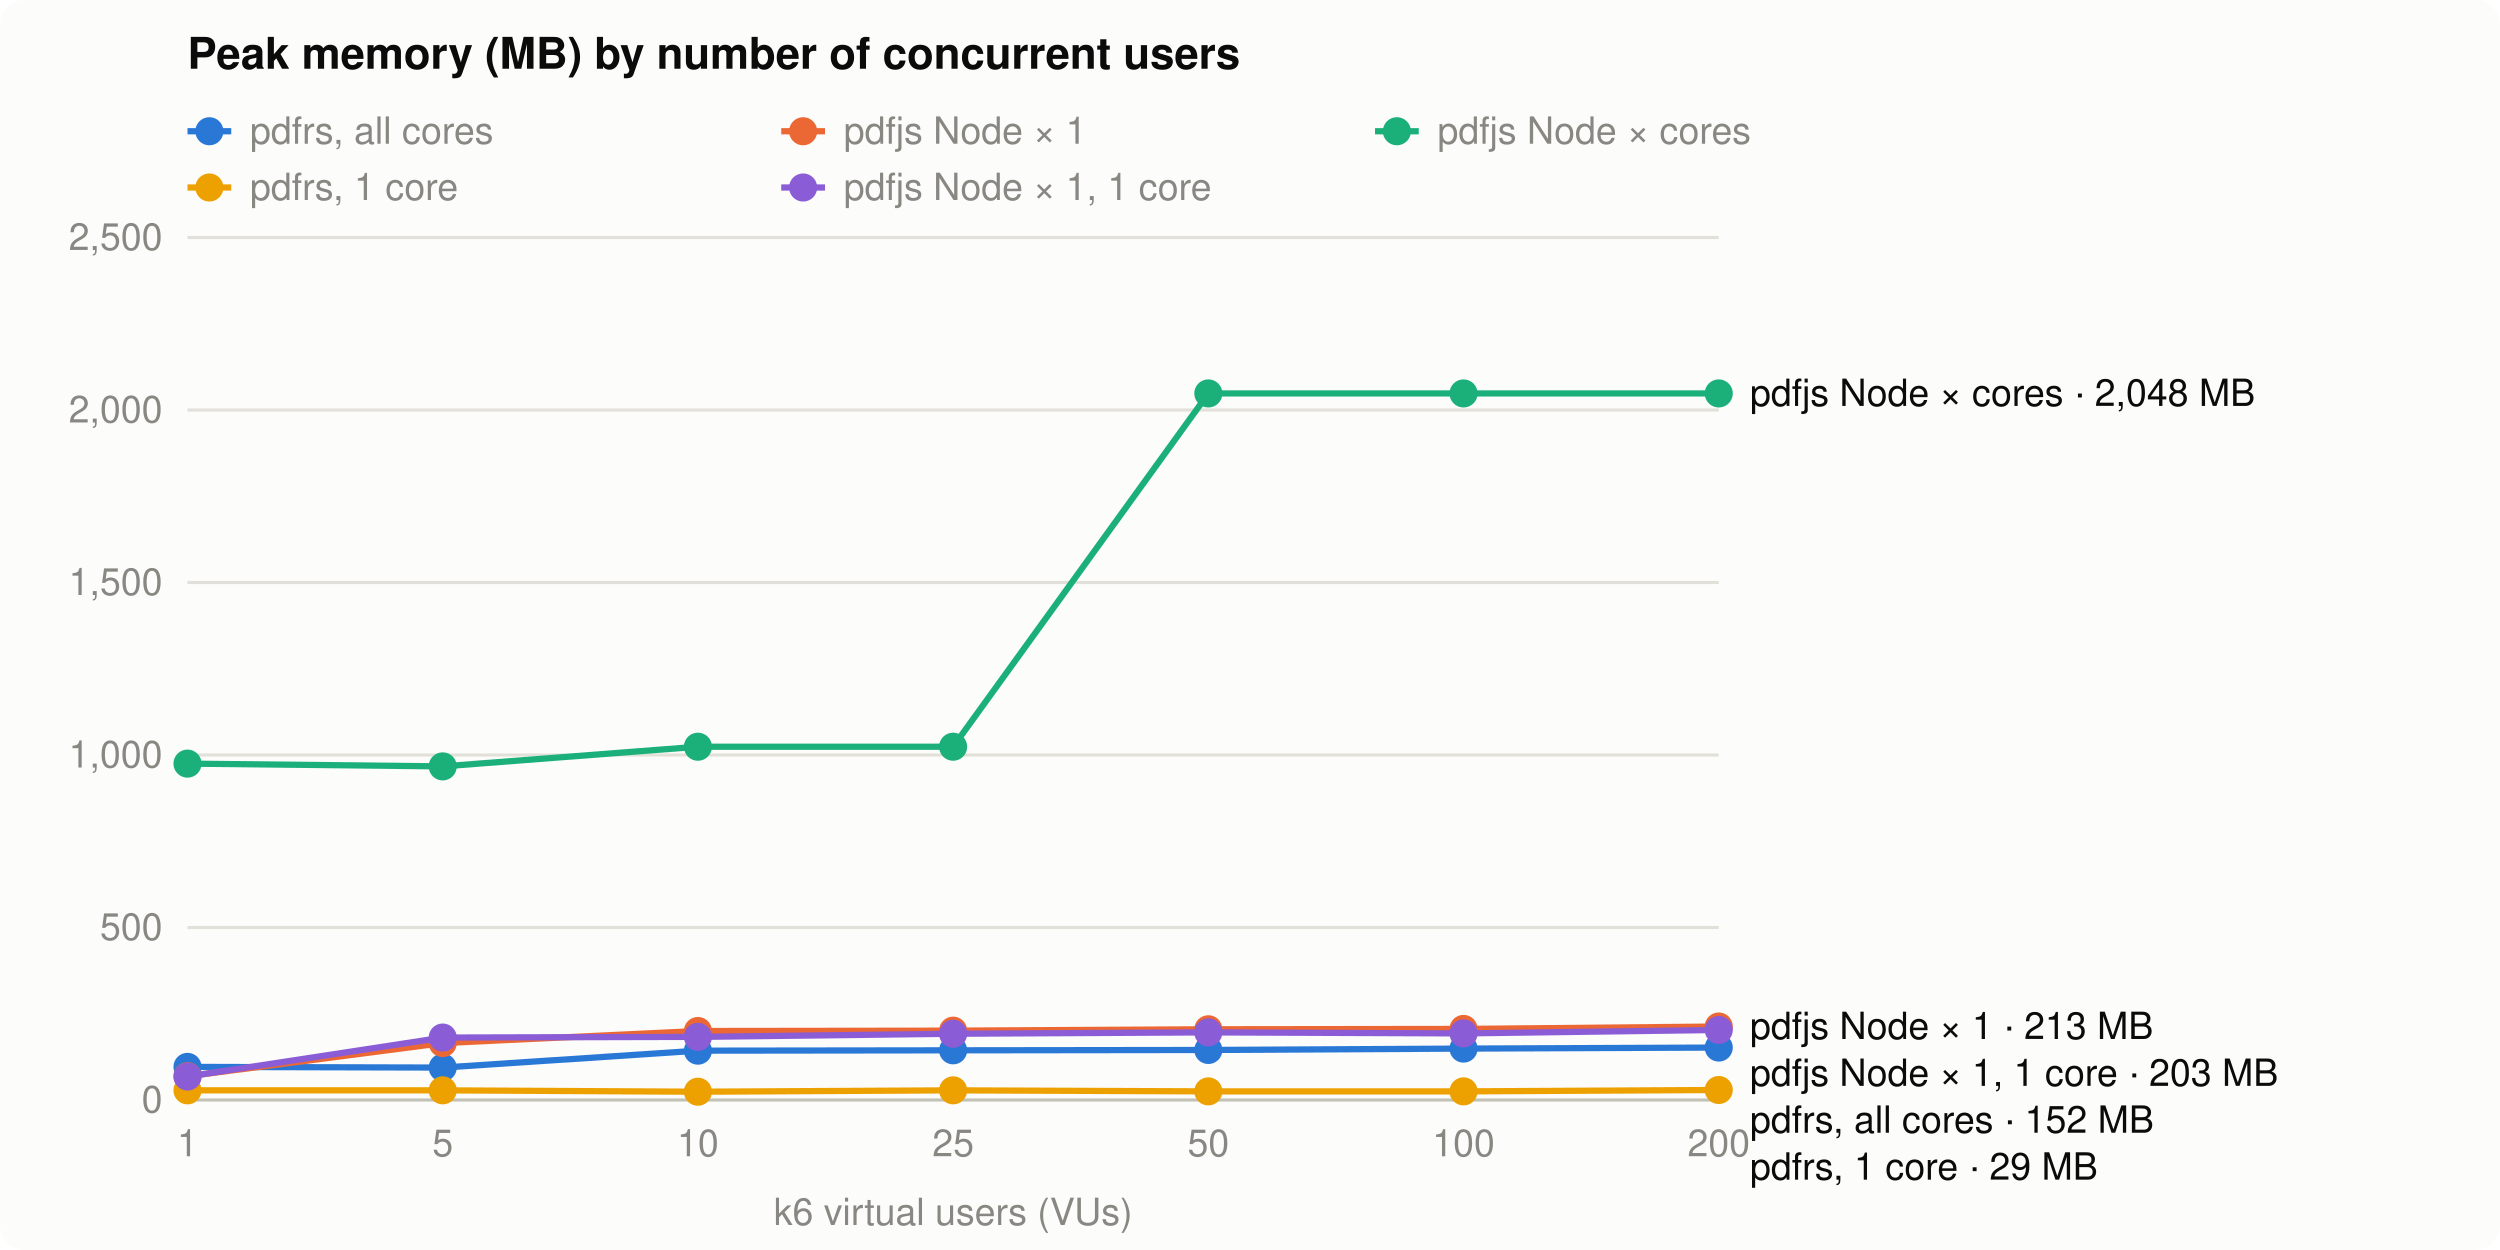
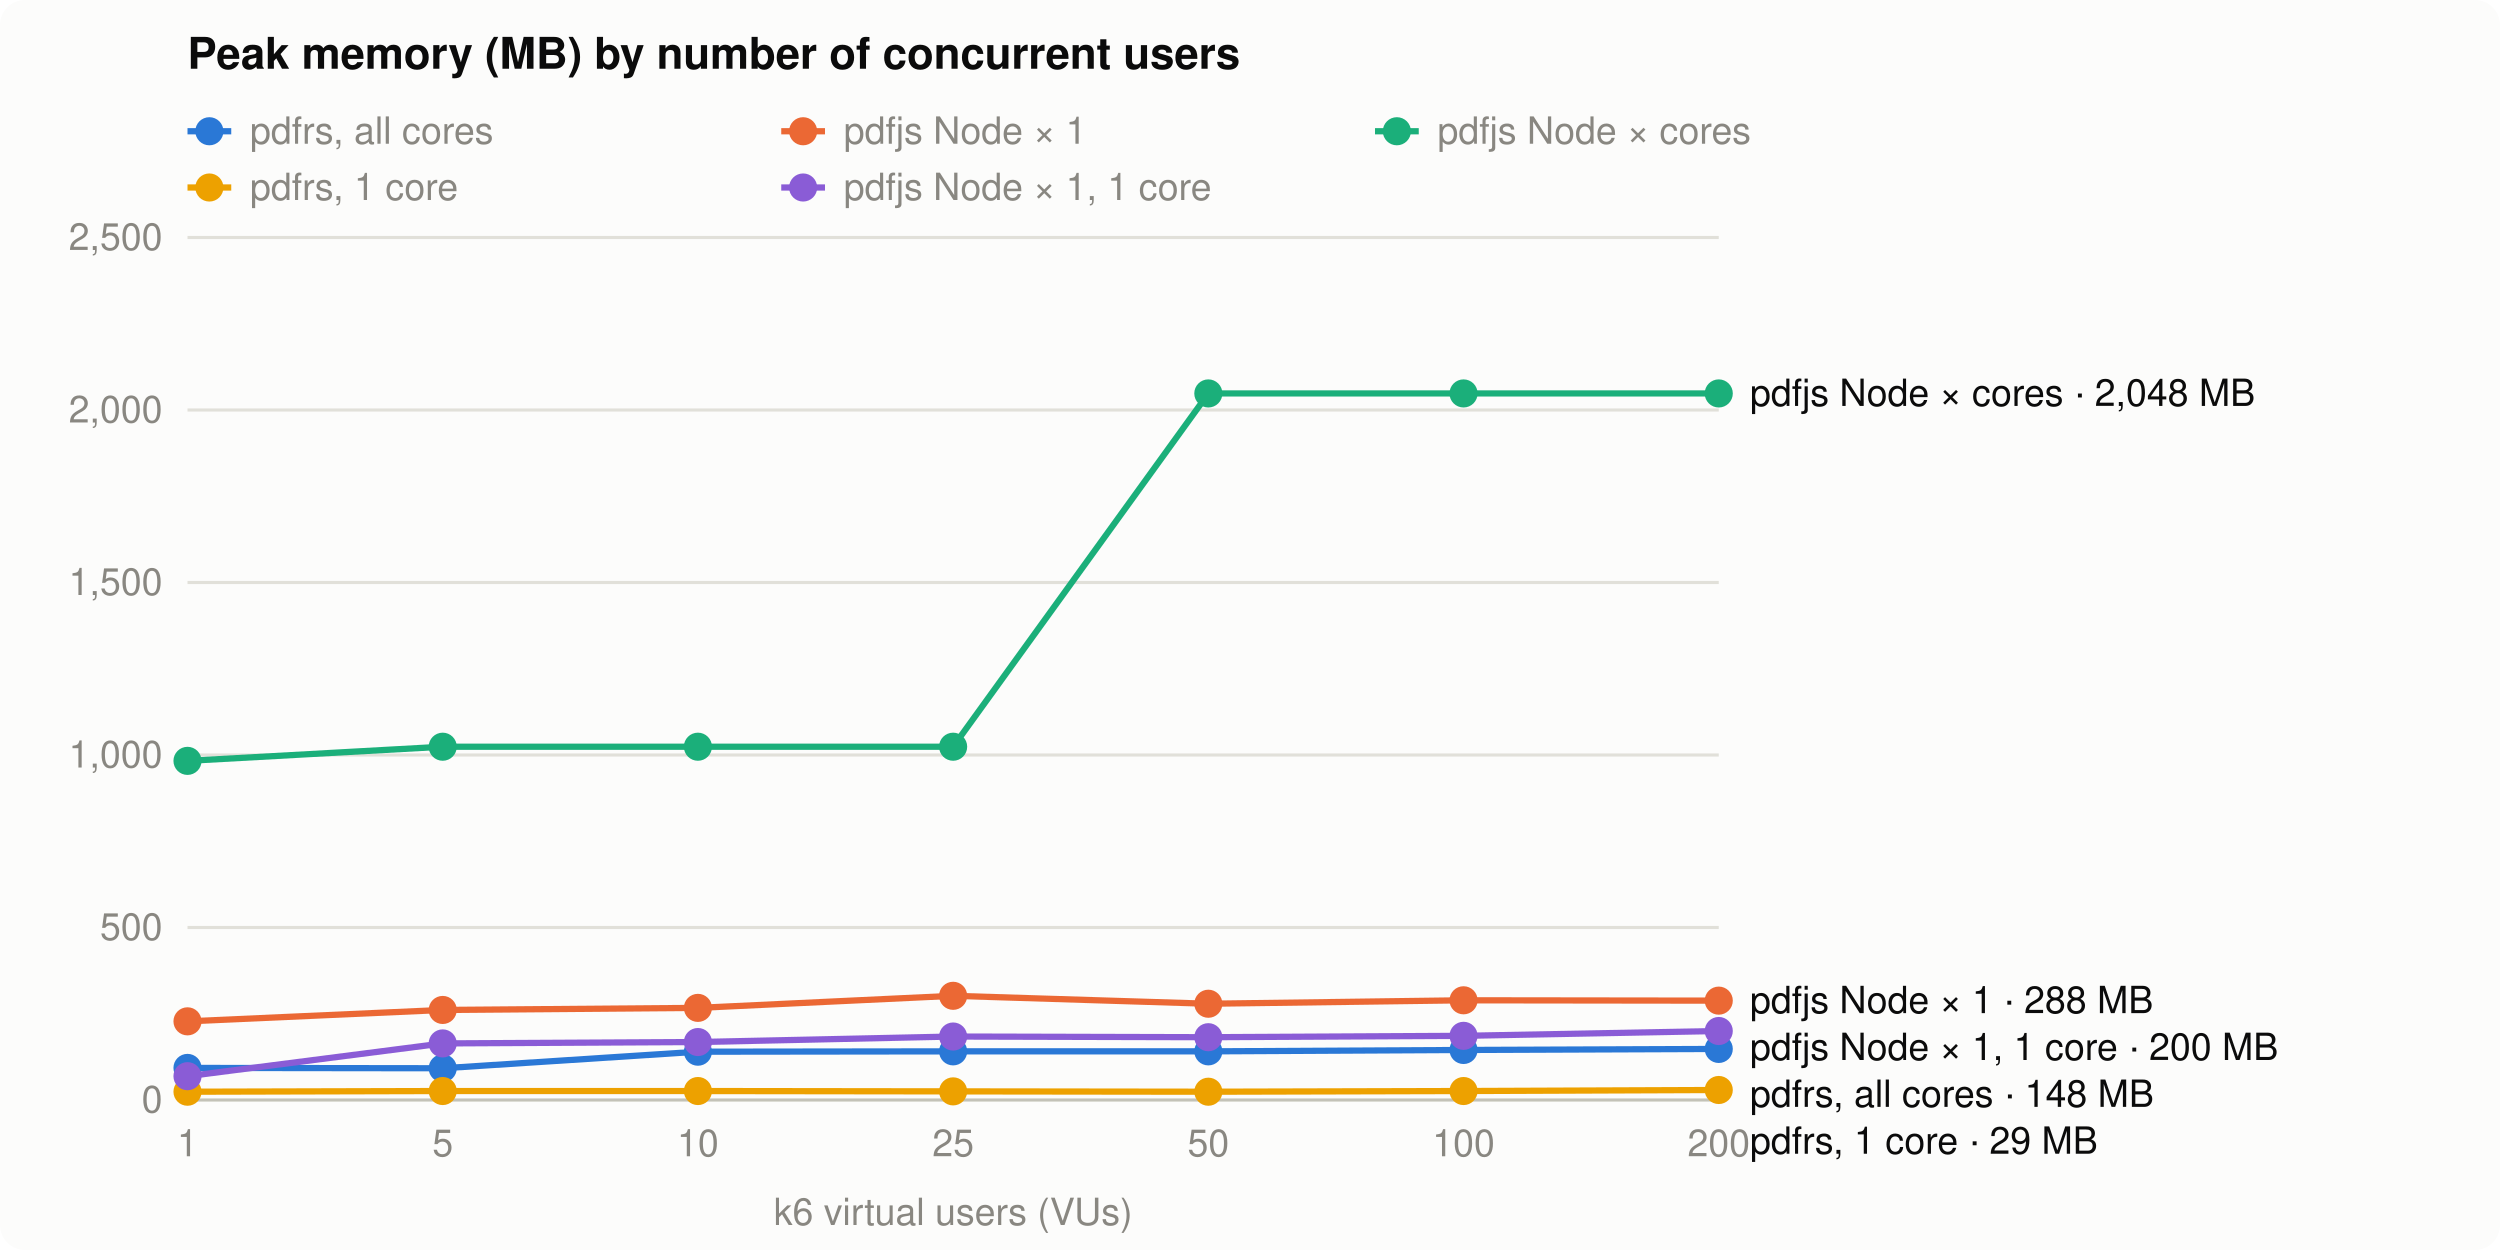
<svg xmlns="http://www.w3.org/2000/svg" viewBox="0 0 800 400" width="800" font-family="-apple-system, Segoe UI, Helvetica, sans-serif" font-size="12">
  <style>
  .bg{fill:#fcfcfb} .ink{fill:#0b0b0b} .muted{fill:#898781} .grid{stroke:#e1e0d9} .axis{stroke:#c3c2b7}
  .s1{stroke:#2a78d6;fill:#2a78d6} .s2{stroke:#eb6834;fill:#eb6834} .s3{stroke:#1baf7a;fill:#1baf7a} .s4{stroke:#eda100;fill:#eda100} .s5{stroke:#8a5cd6;fill:#8a5cd6}
  @media (prefers-color-scheme: dark){
    .bg{fill:#1a1a19} .ink{fill:#f0efec} .grid{stroke:#2c2c2a} .axis{stroke:#383835}
    .s1{stroke:#3987e5;fill:#3987e5} .s2{stroke:#d95926;fill:#d95926} .s3{stroke:#199e70;fill:#199e70} .s4{stroke:#c98500;fill:#c98500} .s5{stroke:#9b6fe3;fill:#9b6fe3}
  }
</style>
  <rect class="bg" width="800" height="400" rx="8" />
  <text class="ink" x="60" y="22" font-size="14" font-weight="600">Peak memory (MB) by number of concurrent users</text>
  <g transform="translate(60,42)">
    <line class="s1" x1="0" x2="14" y1="0" y2="0" stroke-width="2" />
    <circle class="s1" cx="7" r="4" />
    <text class="muted" x="20" y="4">pdfrs, all cores</text>
  </g>
  <g transform="translate(250,42)">
    <line class="s2" x1="0" x2="14" y1="0" y2="0" stroke-width="2" />
    <circle class="s2" cx="7" r="4" />
    <text class="muted" x="20" y="4">pdfjs Node × 1</text>
  </g>
  <g transform="translate(440,42)">
    <line class="s3" x1="0" x2="14" y1="0" y2="0" stroke-width="2" />
    <circle class="s3" cx="7" r="4" />
    <text class="muted" x="20" y="4">pdfjs Node × cores</text>
  </g>
  <g transform="translate(60,60)">
    <line class="s4" x1="0" x2="14" y1="0" y2="0" stroke-width="2" />
    <circle class="s4" cx="7" r="4" />
    <text class="muted" x="20" y="4">pdfrs, 1 core</text>
  </g>
  <g transform="translate(250,60)">
    <line class="s5" x1="0" x2="14" y1="0" y2="0" stroke-width="2" />
    <circle class="s5" cx="7" r="4" />
    <text class="muted" x="20" y="4">pdfjs Node × 1, 1 core</text>
  </g>
  <line class="axis" x1="60" x2="550" y1="352" y2="352" />
  <text class="muted" x="52" y="356" text-anchor="end">0</text>
  <line class="grid" x1="60" x2="550" y1="296.8" y2="296.8" />
  <text class="muted" x="52" y="300.8" text-anchor="end">500</text>
  <line class="grid" x1="60" x2="550" y1="241.6" y2="241.6" />
  <text class="muted" x="52" y="245.6" text-anchor="end">1,000</text>
  <line class="grid" x1="60" x2="550" y1="186.4" y2="186.4" />
  <text class="muted" x="52" y="190.4" text-anchor="end">1,500</text>
  <line class="grid" x1="60" x2="550" y1="131.2" y2="131.2" />
  <text class="muted" x="52" y="135.2" text-anchor="end">2,000</text>
  <line class="grid" x1="60" x2="550" y1="76" y2="76" />
  <text class="muted" x="52" y="80" text-anchor="end">2,500</text>
  <text class="muted" x="60" y="370" text-anchor="middle">1</text>
  <text class="muted" x="141.667" y="370" text-anchor="middle">5</text>
  <text class="muted" x="223.333" y="370" text-anchor="middle">10</text>
  <text class="muted" x="305" y="370" text-anchor="middle">25</text>
  <text class="muted" x="386.667" y="370" text-anchor="middle">50</text>
  <text class="muted" x="468.333" y="370" text-anchor="middle">100</text>
  <text class="muted" x="550" y="370" text-anchor="middle">200</text>
  <text class="muted" x="305" y="392" text-anchor="middle">k6 virtual users (VUs)</text>
-   <polyline class="s1" style="fill:none" stroke-width="2" stroke-linejoin="round" points="60,341.402 141.667,341.622 223.333,336.213 305,336.102 386.667,335.992 468.333,335.55 550,335.219" />
-   <circle class="s1" cx="60" cy="341.402" r="4" />
-   <circle class="s1" cx="141.667" cy="341.622" r="4" />
-   <circle class="s1" cx="223.333" cy="336.213" r="4" />
-   <circle class="s1" cx="305" cy="336.102" r="4" />
-   <circle class="s1" cx="386.667" cy="335.992" r="4" />
-   <circle class="s1" cx="468.333" cy="335.55" r="4" />
-   <circle class="s1" cx="550" cy="335.219" r="4" />
-   <polyline class="s2" style="fill:none" stroke-width="2" stroke-linejoin="round" points="60,344.382 141.667,333.784 223.333,329.92 305,329.81 386.667,329.368 468.333,329.258 550,328.485" />
-   <circle class="s2" cx="60" cy="344.382" r="4" />
-   <circle class="s2" cx="141.667" cy="333.784" r="4" />
-   <circle class="s2" cx="223.333" cy="329.92" r="4" />
-   <circle class="s2" cx="305" cy="329.81" r="4" />
-   <circle class="s2" cx="386.667" cy="329.368" r="4" />
-   <circle class="s2" cx="468.333" cy="329.258" r="4" />
-   <circle class="s2" cx="550" cy="328.485" r="4" />
-   <polyline class="s3" style="fill:none" stroke-width="2" stroke-linejoin="round" points="60,244.36 141.667,245.243 223.333,238.95 305,238.95 386.667,125.901 468.333,125.901 550,125.901" />
-   <circle class="s3" cx="60" cy="244.36" r="4" />
-   <circle class="s3" cx="141.667" cy="245.243" r="4" />
+   <polyline class="s1" style="fill:none" stroke-width="2" stroke-linejoin="round" points="60,341.733 141.667,341.843 223.333,336.544 305,336.434 386.667,336.434 468.333,335.992 550,335.661" />
+   <circle class="s1" cx="60" cy="341.733" r="4" />
+   <circle class="s1" cx="141.667" cy="341.843" r="4" />
+   <circle class="s1" cx="223.333" cy="336.544" r="4" />
+   <circle class="s1" cx="305" cy="336.434" r="4" />
+   <circle class="s1" cx="386.667" cy="336.434" r="4" />
+   <circle class="s1" cx="468.333" cy="335.992" r="4" />
+   <circle class="s1" cx="550" cy="335.661" r="4" />
+   <polyline class="s2" style="fill:none" stroke-width="2" stroke-linejoin="round" points="60,326.829 141.667,323.186 223.333,322.523 305,318.659 386.667,321.198 468.333,320.094 550,320.205" />
+   <circle class="s2" cx="60" cy="326.829" r="4" />
+   <circle class="s2" cx="141.667" cy="323.186" r="4" />
+   <circle class="s2" cx="223.333" cy="322.523" r="4" />
+   <circle class="s2" cx="305" cy="318.659" r="4" />
+   <circle class="s2" cx="386.667" cy="321.198" r="4" />
+   <circle class="s2" cx="468.333" cy="320.094" r="4" />
+   <circle class="s2" cx="550" cy="320.205" r="4" />
+   <polyline class="s3" style="fill:none" stroke-width="2" stroke-linejoin="round" points="60,243.477 141.667,238.95 223.333,238.95 305,238.95 386.667,125.901 468.333,125.901 550,125.901" />
+   <circle class="s3" cx="60" cy="243.477" r="4" />
+   <circle class="s3" cx="141.667" cy="238.95" r="4" />
  <circle class="s3" cx="223.333" cy="238.95" r="4" />
  <circle class="s3" cx="305" cy="238.95" r="4" />
  <circle class="s3" cx="386.667" cy="125.901" r="4" />
  <circle class="s3" cx="468.333" cy="125.901" r="4" />
  <circle class="s3" cx="550" cy="125.901" r="4" />
-   <polyline class="s4" style="fill:none" stroke-width="2" stroke-linejoin="round" points="60,348.909 141.667,348.909 223.333,349.35 305,348.909 386.667,349.24 468.333,349.24 550,348.798" />
-   <circle class="s4" cx="60" cy="348.909" r="4" />
-   <circle class="s4" cx="141.667" cy="348.909" r="4" />
-   <circle class="s4" cx="223.333" cy="349.35" r="4" />
-   <circle class="s4" cx="305" cy="348.909" r="4" />
-   <circle class="s4" cx="386.667" cy="349.24" r="4" />
-   <circle class="s4" cx="468.333" cy="349.24" r="4" />
+   <polyline class="s4" style="fill:none" stroke-width="2" stroke-linejoin="round" points="60,349.35 141.667,349.13 223.333,349.13 305,349.24 386.667,349.35 468.333,349.13 550,348.798" />
+   <circle class="s4" cx="60" cy="349.35" r="4" />
+   <circle class="s4" cx="141.667" cy="349.13" r="4" />
+   <circle class="s4" cx="223.333" cy="349.13" r="4" />
+   <circle class="s4" cx="305" cy="349.24" r="4" />
+   <circle class="s4" cx="386.667" cy="349.35" r="4" />
+   <circle class="s4" cx="468.333" cy="349.13" r="4" />
  <circle class="s4" cx="550" cy="348.798" r="4" />
-   <polyline class="s5" style="fill:none" stroke-width="2" stroke-linejoin="round" points="60,344.493 141.667,332.018 223.333,331.797 305,330.803 386.667,330.362 468.333,330.693 550,329.589" />
-   <circle class="s5" cx="60" cy="344.493" r="4" />
-   <circle class="s5" cx="141.667" cy="332.018" r="4" />
-   <circle class="s5" cx="223.333" cy="331.797" r="4" />
-   <circle class="s5" cx="305" cy="330.803" r="4" />
-   <circle class="s5" cx="386.667" cy="330.362" r="4" />
-   <circle class="s5" cx="468.333" cy="330.693" r="4" />
-   <circle class="s5" cx="550" cy="329.589" r="4" />
+   <polyline class="s5" style="fill:none" stroke-width="2" stroke-linejoin="round" points="60,344.382 141.667,333.894 223.333,333.453 305,331.686 386.667,331.907 468.333,331.466 550,329.92" />
+   <circle class="s5" cx="60" cy="344.382" r="4" />
+   <circle class="s5" cx="141.667" cy="333.894" r="4" />
+   <circle class="s5" cx="223.333" cy="333.453" r="4" />
+   <circle class="s5" cx="305" cy="331.686" r="4" />
+   <circle class="s5" cx="386.667" cy="331.907" r="4" />
+   <circle class="s5" cx="468.333" cy="331.466" r="4" />
+   <circle class="s5" cx="550" cy="329.92" r="4" />
  <text class="ink" x="560" y="129.901">pdfjs Node × cores · 2,048 MB</text>
-   <text class="ink" x="560" y="332.485">pdfjs Node × 1 · 213 MB</text>
-   <text class="ink" x="560" y="347.485">pdfjs Node × 1, 1 core · 203 MB</text>
-   <text class="ink" x="560" y="362.485">pdfrs, all cores · 152 MB</text>
-   <text class="ink" x="560" y="377.485">pdfrs, 1 core · 29 MB</text>
+   <text class="ink" x="560" y="324.205">pdfjs Node × 1 · 288 MB</text>
+   <text class="ink" x="560" y="339.205">pdfjs Node × 1, 1 core · 200 MB</text>
+   <text class="ink" x="560" y="354.205">pdfrs, all cores · 148 MB</text>
+   <text class="ink" x="560" y="369.205">pdfrs, 1 core · 29 MB</text>
</svg>
